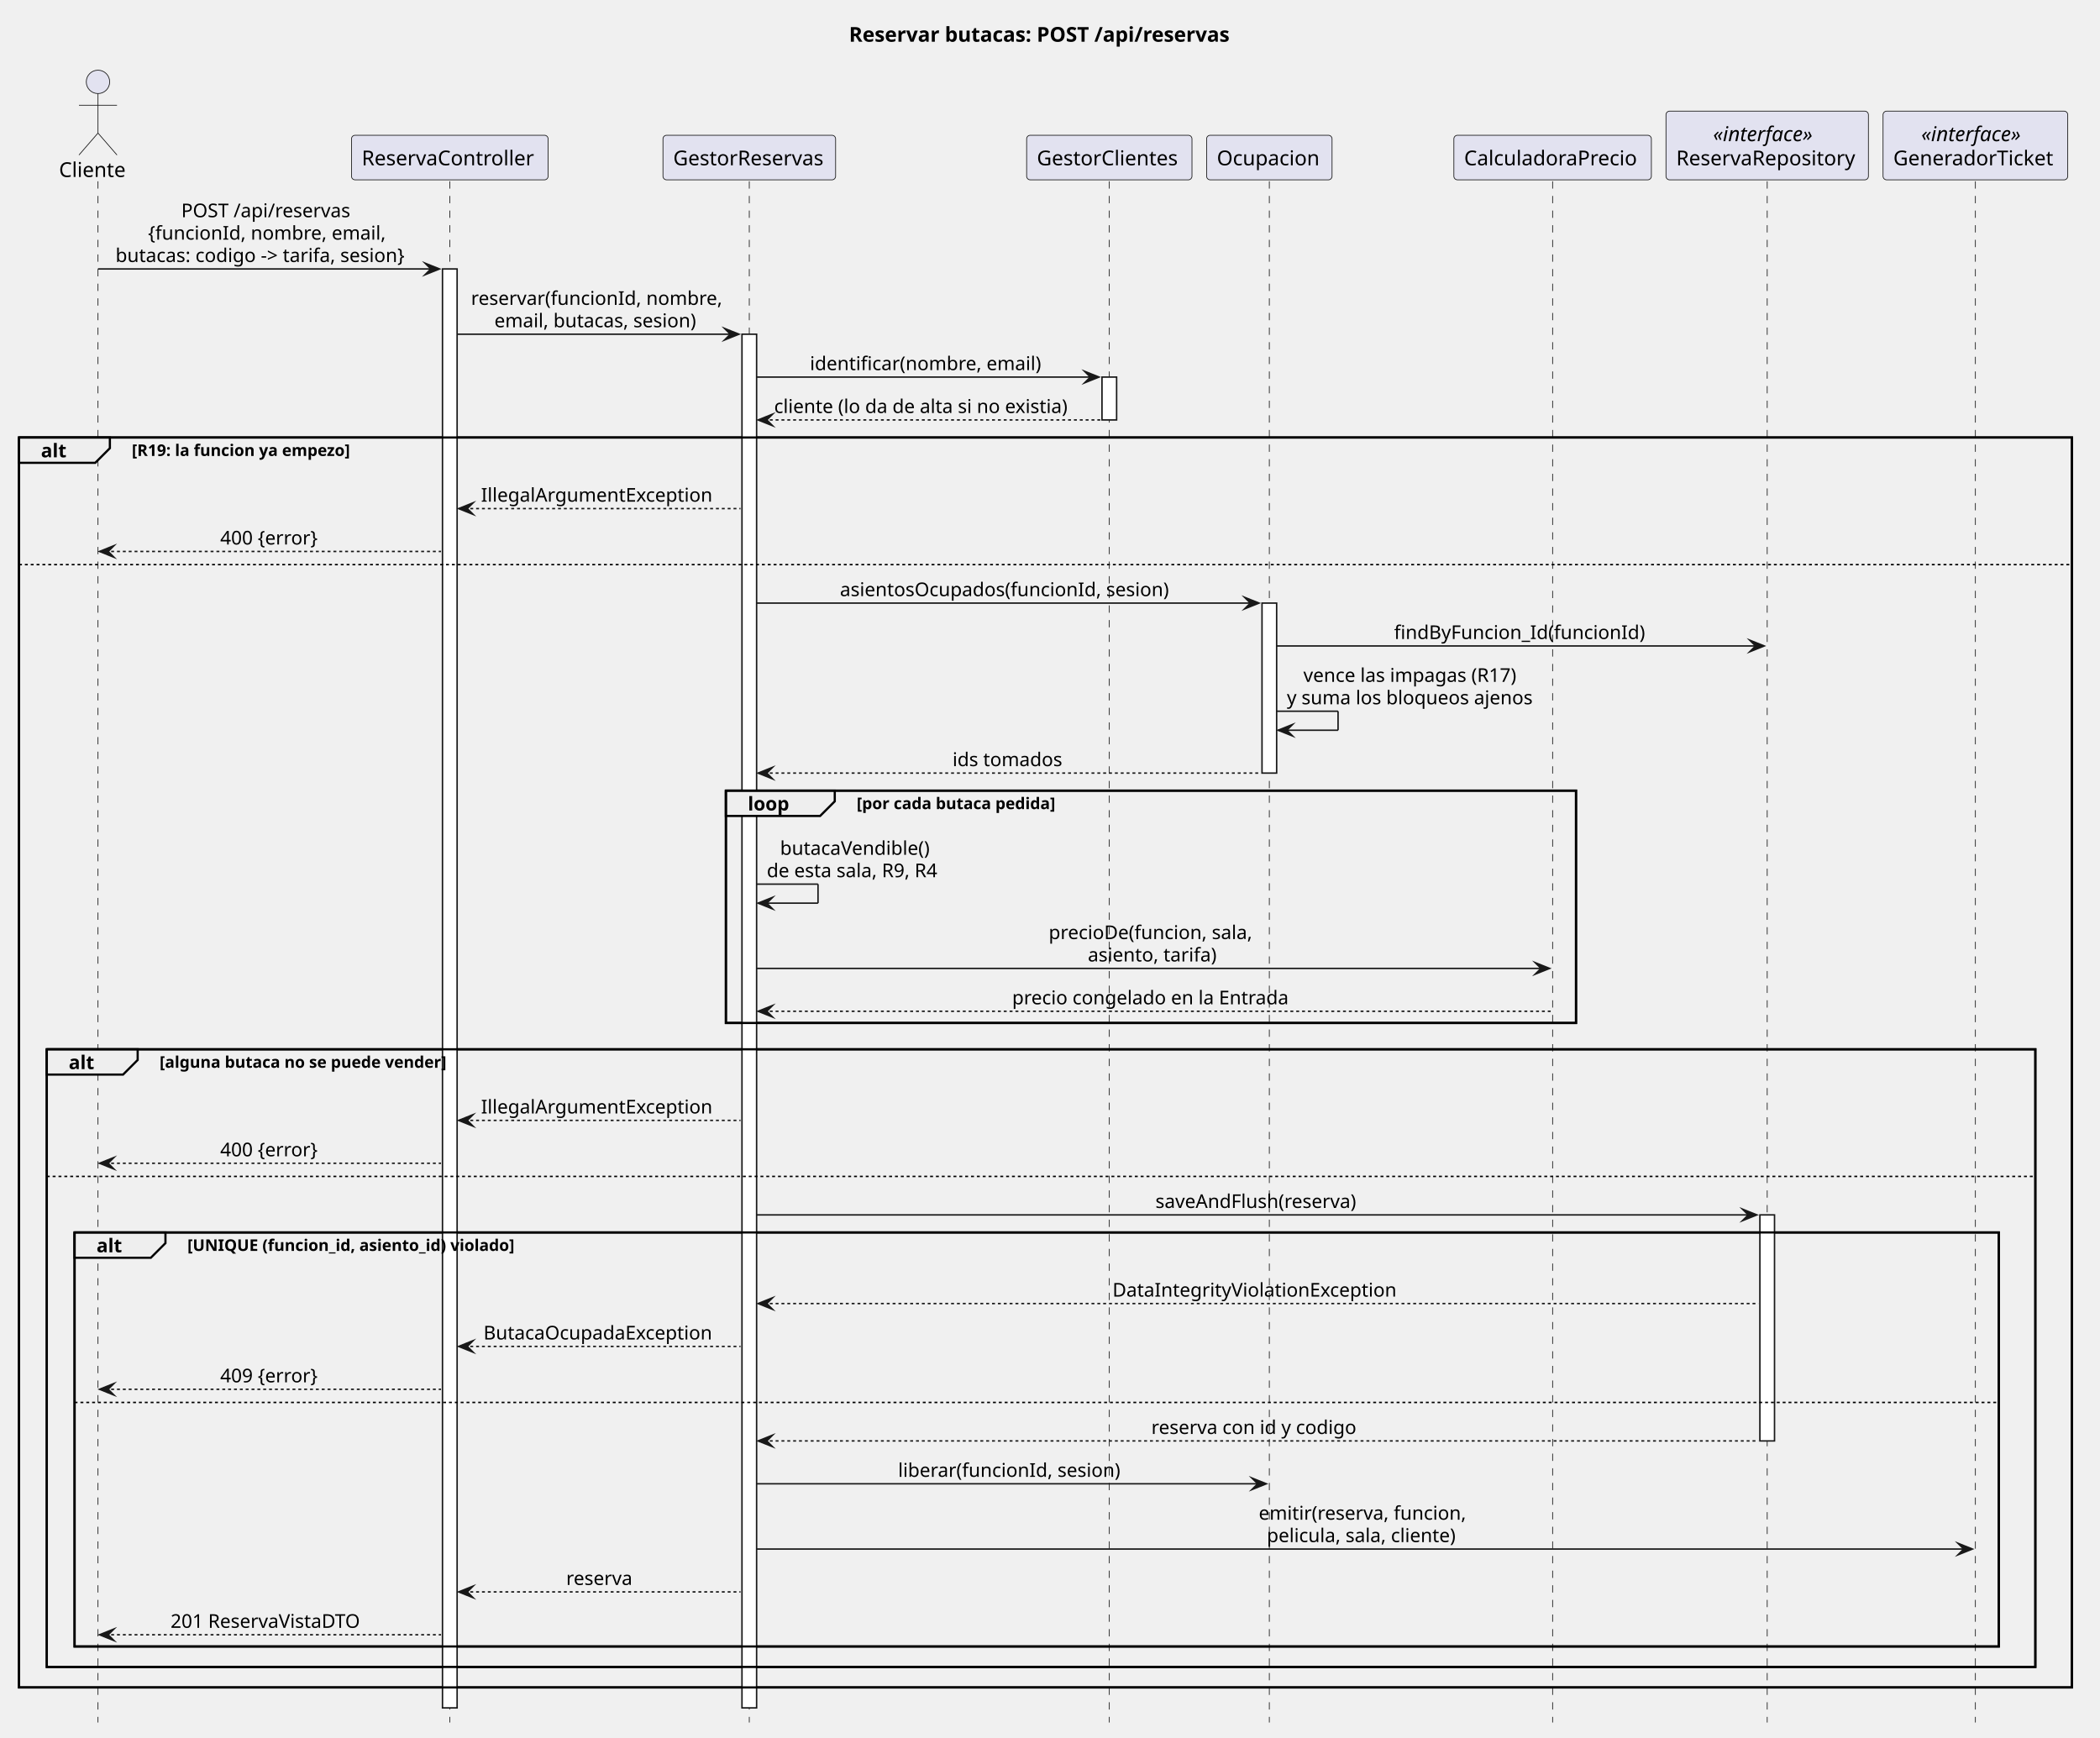
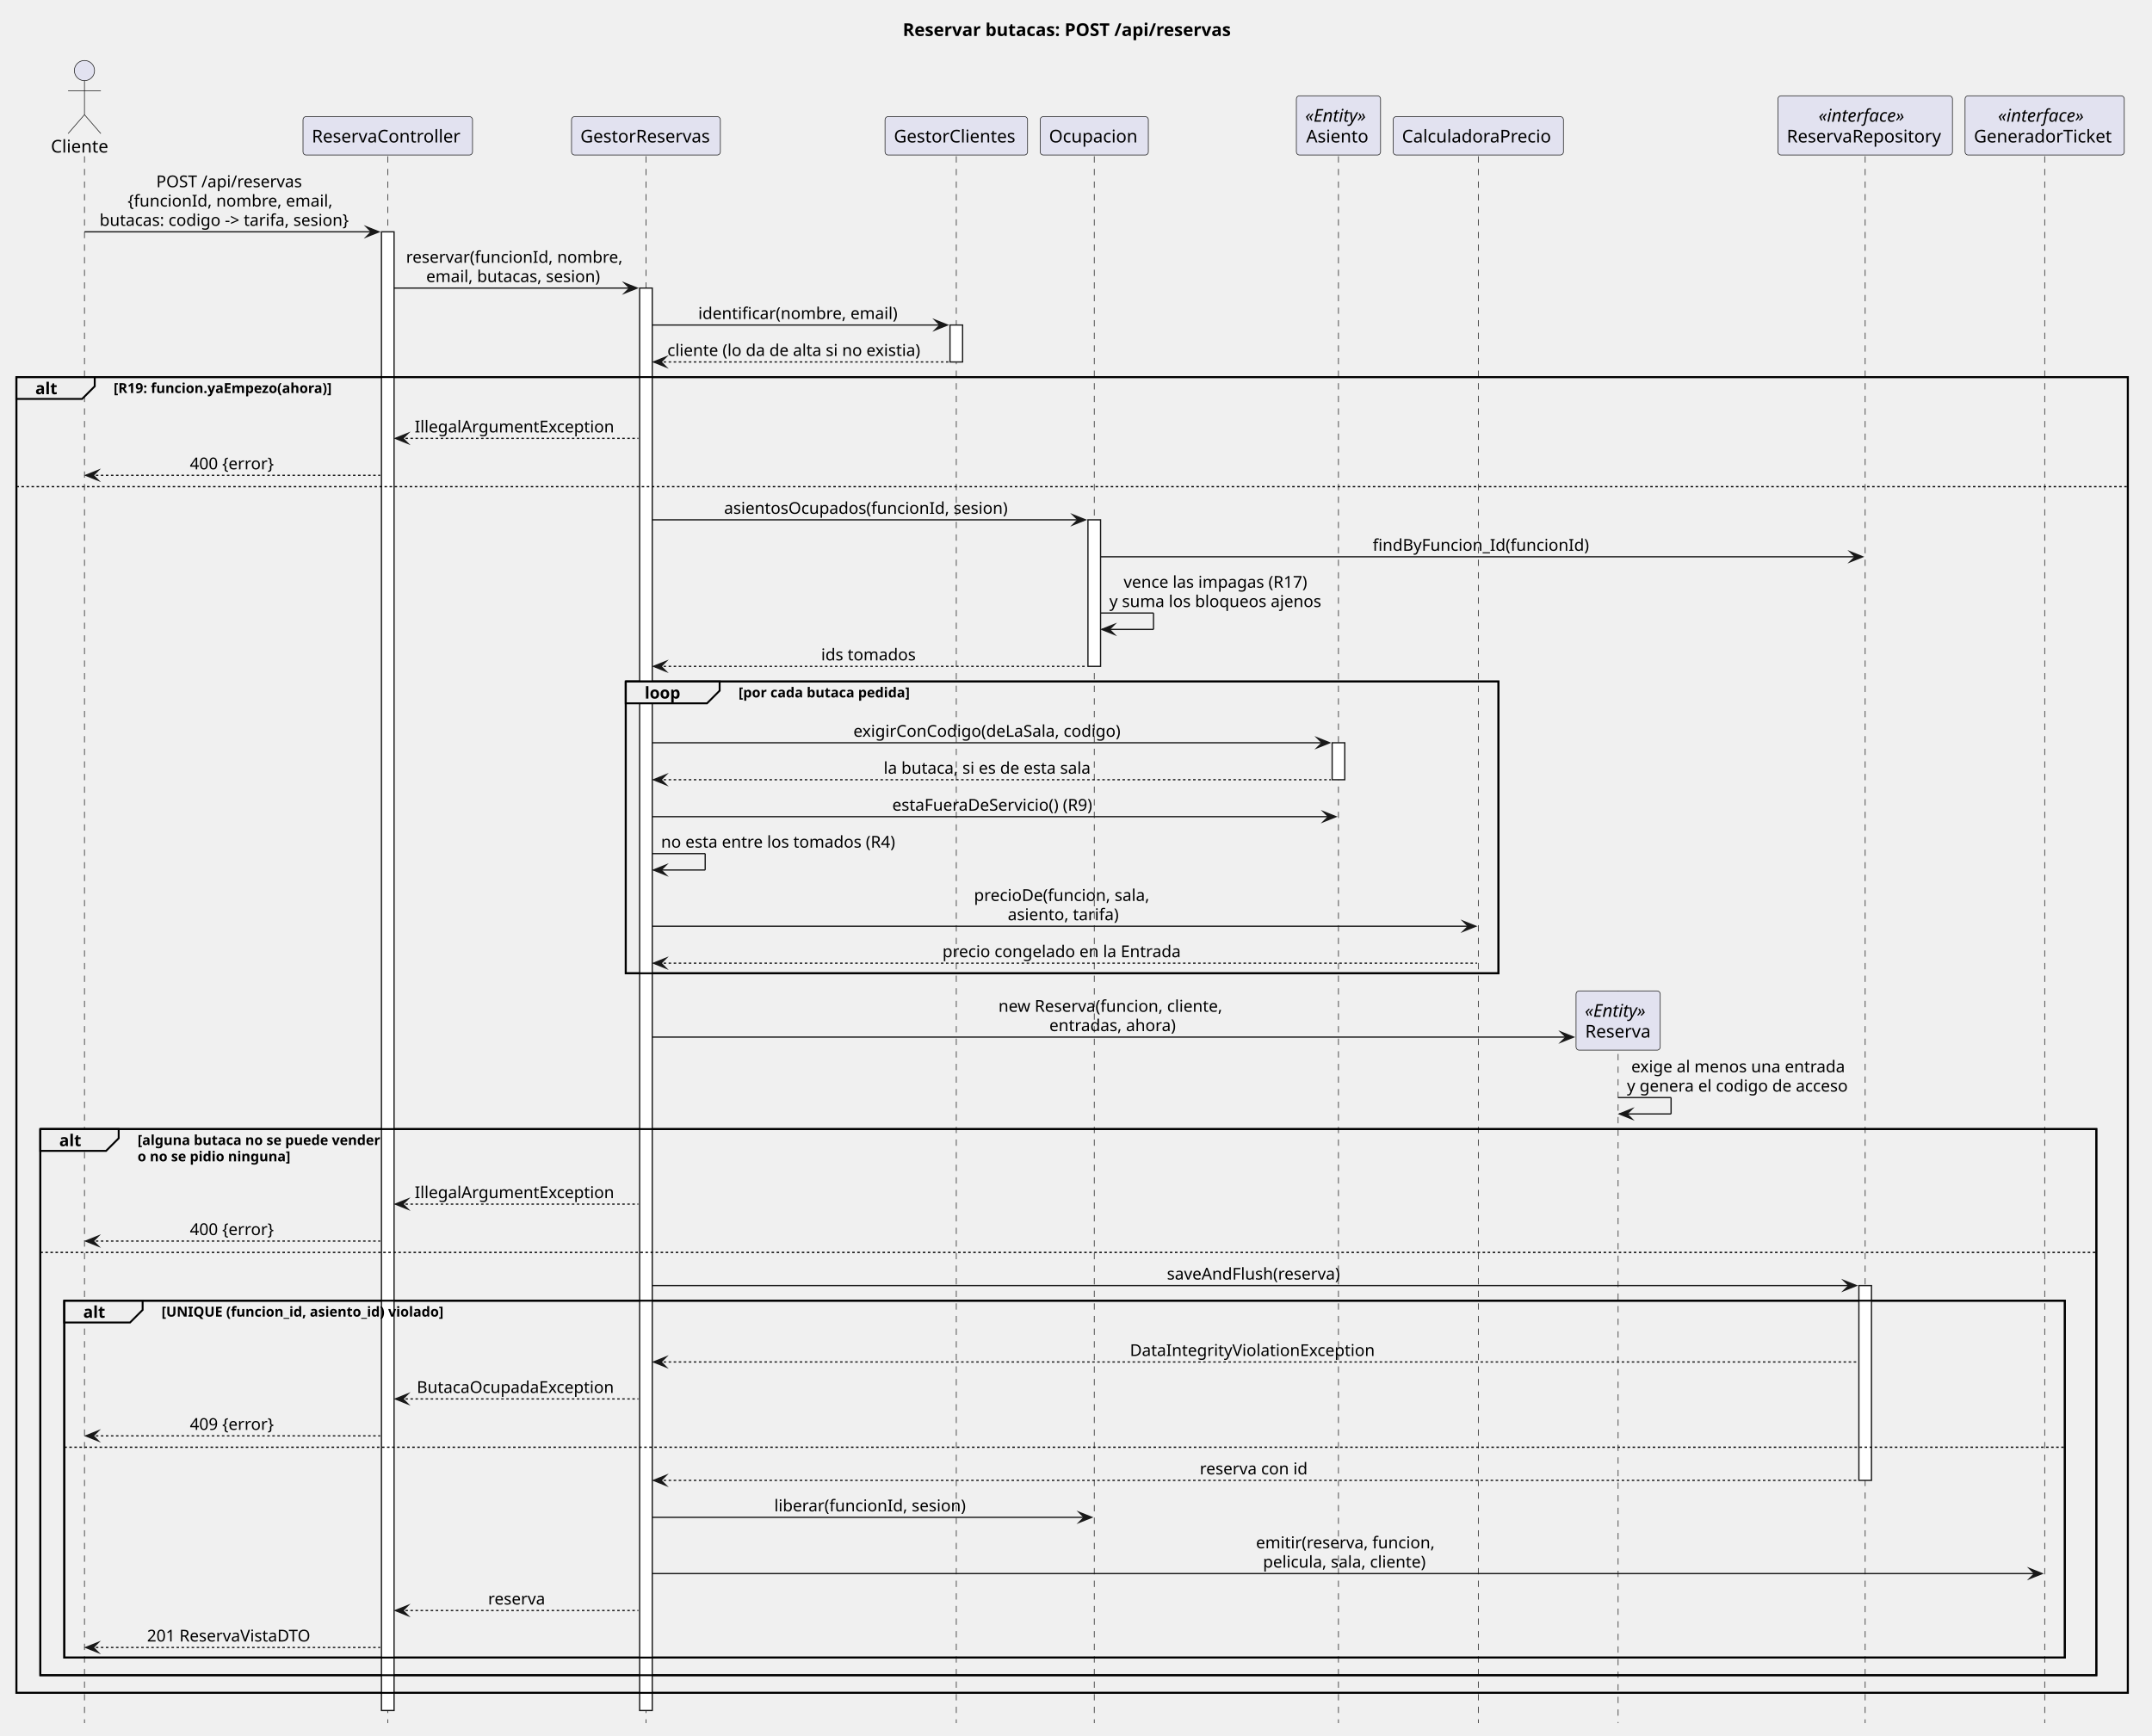
- <svg xmlns="http://www.w3.org/2000/svg" version="1.1" data-diagram-type="SEQUENCE" style="width:1436px;height:1188px;background:#FFFFFF;" width="1436px" height="1188px" viewBox="0 0 1436 1188" zoomAndPan="magnify" preserveAspectRatio="none" contentStyleType="text/css">
+ <svg xmlns="http://www.w3.org/2000/svg" version="1.1" data-diagram-type="SEQUENCE" style="width:1707px;height:1377px;background:#FFFFFF;" width="1707px" height="1377px" viewBox="0 0 1707 1377" zoomAndPan="magnify" preserveAspectRatio="none" contentStyleType="text/css">
  <defs />
  <g font-family="sans-serif" lengthAdjust="spacing">
    <g class="title" data-source-line="1">
-       <text x="580.552" y="28.535" fill="#000" font-size="14" textLength="273.684" font-weight="700">Reservar butacas: POST /api/reservas</text>
-     </g>
-     <rect x="13" y="299.15" width="1403.787" height="854.695" fill="none" style="stroke:#000;stroke-width:1.5;" />
-     <rect x="496.372" y="540.635" width="581.318" height="158.863" fill="none" style="stroke:#000;stroke-width:1.5;" />
-     <rect x="32" y="717.498" width="1359.787" height="422.348" fill="none" style="stroke:#000;stroke-width:1.5;" />
-     <rect x="51" y="842.74" width="1315.787" height="283.105" fill="none" style="stroke:#000;stroke-width:1.5;" />
-     <g>
-       <rect x="63.5" y="123.977" width="8" height="1053.869" fill="#000" fill-opacity="0" />
-       <line x1="67" y1="123.977" x2="67" y2="1177.846" style="stroke:#181818;stroke-width:0.5;stroke-dasharray:5,5;" />
-     </g>
-     <g>
-       <rect x="304.08" y="123.977" width="8" height="1053.869" fill="#000" fill-opacity="0" />
-       <line x1="307.58" y1="123.977" x2="307.58" y2="1177.846" style="stroke:#181818;stroke-width:0.5;stroke-dasharray:5,5;" />
-     </g>
-     <g>
-       <rect x="302.58" y="183.908" width="10" height="983.938" fill="#FFF" style="stroke:#181818;stroke-width:1;" />
-     </g>
-     <g>
-       <rect x="508.872" y="123.977" width="8" height="1053.869" fill="#000" fill-opacity="0" />
-       <line x1="512.372" y1="123.977" x2="512.372" y2="1177.846" style="stroke:#181818;stroke-width:0.5;stroke-dasharray:5,5;" />
-     </g>
-     <g>
-       <rect x="507.372" y="228.529" width="10" height="939.316" fill="#FFF" style="stroke:#181818;stroke-width:1;" />
-     </g>
-     <g>
-       <rect x="755.055" y="123.977" width="8" height="1053.869" fill="#000" fill-opacity="0" />
-       <line x1="758.555" y1="123.977" x2="758.555" y2="1177.846" style="stroke:#181818;stroke-width:0.5;stroke-dasharray:5,5;" />
+       <text x="716.085" y="28.535" fill="#000" font-size="14" textLength="273.684" font-weight="700">Reservar butacas: POST /api/reservas</text>
+     </g>
+     <rect x="13" y="299.15" width="1674.854" height="1043.824" fill="none" style="stroke:#000;stroke-width:1.5;" />
+     <rect x="496.372" y="540.635" width="692.237" height="231.484" fill="none" style="stroke:#000;stroke-width:1.5;" />
+     <rect x="32" y="895.717" width="1630.854" height="433.258" fill="none" style="stroke:#000;stroke-width:1.5;" />
+     <rect x="51" y="1031.869" width="1586.854" height="283.105" fill="none" style="stroke:#000;stroke-width:1.5;" />
+     <g>
+       <rect x="63.5" y="123.977" width="8" height="1242.998" fill="#000" fill-opacity="0" />
+       <line x1="67" y1="123.977" x2="67" y2="1366.975" style="stroke:#181818;stroke-width:0.5;stroke-dasharray:5,5;" />
+     </g>
+     <g>
+       <rect x="304.08" y="123.977" width="8" height="1242.998" fill="#000" fill-opacity="0" />
+       <line x1="307.58" y1="123.977" x2="307.58" y2="1366.975" style="stroke:#181818;stroke-width:0.5;stroke-dasharray:5,5;" />
+     </g>
+     <g>
+       <rect x="302.58" y="183.908" width="10" height="1173.066" fill="#FFF" style="stroke:#181818;stroke-width:1;" />
+     </g>
+     <g>
+       <rect x="508.872" y="123.977" width="8" height="1242.998" fill="#000" fill-opacity="0" />
+       <line x1="512.372" y1="123.977" x2="512.372" y2="1366.975" style="stroke:#181818;stroke-width:0.5;stroke-dasharray:5,5;" />
+     </g>
+     <g>
+       <rect x="507.372" y="228.529" width="10" height="1128.445" fill="#FFF" style="stroke:#181818;stroke-width:1;" />
+     </g>
+     <g>
+       <rect x="755.055" y="123.977" width="8" height="1242.998" fill="#000" fill-opacity="0" />
+       <line x1="758.555" y1="123.977" x2="758.555" y2="1366.975" style="stroke:#181818;stroke-width:0.5;stroke-dasharray:5,5;" />
    </g>
    <g>
      <rect x="753.555" y="257.84" width="10" height="29.311" fill="#FFF" style="stroke:#181818;stroke-width:1;" />
    </g>
    <g>
-       <rect x="864.477" y="123.977" width="8" height="1053.869" fill="#000" fill-opacity="0" />
-       <line x1="867.977" y1="123.977" x2="867.977" y2="1177.846" style="stroke:#181818;stroke-width:0.5;stroke-dasharray:5,5;" />
+       <rect x="864.477" y="123.977" width="8" height="1242.998" fill="#000" fill-opacity="0" />
+       <line x1="867.977" y1="123.977" x2="867.977" y2="1366.975" style="stroke:#181818;stroke-width:0.5;stroke-dasharray:5,5;" />
    </g>
    <g>
      <rect x="862.977" y="412.393" width="10" height="116.242" fill="#FFF" style="stroke:#181818;stroke-width:1;" />
    </g>
    <g>
-       <rect x="1058.19" y="123.977" width="8" height="1053.869" fill="#000" fill-opacity="0" />
-       <line x1="1061.69" y1="123.977" x2="1061.69" y2="1177.846" style="stroke:#181818;stroke-width:0.5;stroke-dasharray:5,5;" />
-     </g>
-     <g>
-       <rect x="1204.929" y="123.977" width="8" height="1053.869" fill="#000" fill-opacity="0" />
-       <line x1="1208.429" y1="123.977" x2="1208.429" y2="1177.846" style="stroke:#181818;stroke-width:0.5;stroke-dasharray:5,5;" />
-     </g>
-     <g>
-       <rect x="1203.429" y="830.74" width="10" height="154.553" fill="#FFF" style="stroke:#181818;stroke-width:1;" />
-     </g>
-     <g>
-       <rect x="1347.287" y="123.977" width="8" height="1053.869" fill="#000" fill-opacity="0" />
-       <line x1="1350.787" y1="123.977" x2="1350.787" y2="1177.846" style="stroke:#181818;stroke-width:0.5;stroke-dasharray:5,5;" />
+       <rect x="1058.19" y="123.977" width="8" height="1242.998" fill="#000" fill-opacity="0" />
+       <line x1="1061.69" y1="123.977" x2="1061.69" y2="1366.975" style="stroke:#181818;stroke-width:0.5;stroke-dasharray:5,5;" />
+     </g>
+     <g>
+       <rect x="1056.69" y="589.256" width="10" height="29.311" fill="#FFF" style="stroke:#181818;stroke-width:1;" />
+     </g>
+     <g>
+       <rect x="1169.109" y="123.977" width="8" height="1242.998" fill="#000" fill-opacity="0" />
+       <line x1="1172.609" y1="123.977" x2="1172.609" y2="1366.975" style="stroke:#181818;stroke-width:0.5;stroke-dasharray:5,5;" />
+     </g>
+     <g>
+       <rect x="1280.028" y="786.119" width="8" height="580.855" fill="#000" fill-opacity="0" />
+       <line x1="1283.528" y1="786.119" x2="1283.528" y2="1366.975" style="stroke:#181818;stroke-width:0.5;stroke-dasharray:5,5;" />
+     </g>
+     <g>
+       <rect x="1475.996" y="123.977" width="8" height="1242.998" fill="#000" fill-opacity="0" />
+       <line x1="1479.496" y1="123.977" x2="1479.496" y2="1366.975" style="stroke:#181818;stroke-width:0.5;stroke-dasharray:5,5;" />
+     </g>
+     <g>
+       <rect x="1474.496" y="1019.869" width="10" height="154.553" fill="#FFF" style="stroke:#181818;stroke-width:1;" />
+     </g>
+     <g>
+       <rect x="1618.354" y="123.977" width="8" height="1242.998" fill="#000" fill-opacity="0" />
+       <line x1="1621.854" y1="123.977" x2="1621.854" y2="1366.975" style="stroke:#181818;stroke-width:0.5;stroke-dasharray:5,5;" />
    </g>
    <text x="40.348" y="121.023" fill="#000" font-size="14" textLength="47.305">Cliente</text>
    <ellipse cx="67" cy="55.988" rx="8" ry="8" fill="#E2E2F0" style="stroke:#181818;stroke-width:0.5;" />
    <path d="M67,63.988 L67,90.988 M54,71.988 L80,71.988 M67,90.988 L54,105.988 M67,90.988 L80,105.988" style="stroke:#181818;stroke-width:0.5;" fill="none" />
    <rect x="240.352" y="92.488" width="134.456" height="30.488" fill="#E2E2F0" style="stroke:#181818;stroke-width:0.5;" rx="2.5" ry="2.5" />
    <text x="247.352" y="113.023" fill="#000" font-size="14" textLength="120.456">ReservaController</text>
    <rect x="453.347" y="92.488" width="118.05" height="30.488" fill="#E2E2F0" style="stroke:#181818;stroke-width:0.5;" rx="2.5" ry="2.5" />
    <text x="460.347" y="113.023" fill="#000" font-size="14" textLength="104.05">GestorReservas</text>
    <rect x="702.025" y="92.488" width="113.06" height="30.488" fill="#E2E2F0" style="stroke:#181818;stroke-width:0.5;" rx="2.5" ry="2.5" />
    <text x="709.025" y="113.023" fill="#000" font-size="14" textLength="99.06">GestorClientes</text>
    <rect x="825.085" y="92.488" width="85.784" height="30.488" fill="#E2E2F0" style="stroke:#181818;stroke-width:0.5;" rx="2.5" ry="2.5" />
    <text x="832.085" y="113.023" fill="#000" font-size="14" textLength="71.784">Ocupacion</text>
-     <rect x="994.161" y="92.488" width="135.058" height="30.488" fill="#E2E2F0" style="stroke:#181818;stroke-width:0.5;" rx="2.5" ry="2.5" />
-     <text x="1001.161" y="113.023" fill="#000" font-size="14" textLength="121.058">CalculadoraPrecio</text>
-     <rect x="1139.219" y="76" width="138.421" height="46.977" fill="#E2E2F0" style="stroke:#181818;stroke-width:0.5;" rx="2.5" ry="2.5" />
-     <text x="1171.419" y="96.535" fill="#000" font-size="14" textLength="74.02" font-style="italic">«interface»</text>
-     <text x="1146.219" y="113.023" fill="#000" font-size="14" textLength="124.421">ReservaRepository</text>
-     <rect x="1287.64" y="76" width="126.294" height="46.977" fill="#E2E2F0" style="stroke:#181818;stroke-width:0.5;" rx="2.5" ry="2.5" />
-     <text x="1313.777" y="96.535" fill="#000" font-size="14" textLength="74.02" font-style="italic">«interface»</text>
-     <text x="1294.64" y="113.023" fill="#000" font-size="14" textLength="112.294">GeneradorTicket</text>
+     <rect x="1028.3" y="76" width="66.78" height="46.977" fill="#E2E2F0" style="stroke:#181818;stroke-width:0.5;" rx="2.5" ry="2.5" />
+     <text x="1035.3" y="96.535" fill="#000" font-size="14" textLength="52.78" font-style="italic">«Entity»</text>
+     <text x="1036.106" y="113.023" fill="#000" font-size="14" textLength="51.167">Asiento</text>
+     <rect x="1105.08" y="92.488" width="135.058" height="30.488" fill="#E2E2F0" style="stroke:#181818;stroke-width:0.5;" rx="2.5" ry="2.5" />
+     <text x="1112.08" y="113.023" fill="#000" font-size="14" textLength="121.058">CalculadoraPrecio</text>
+     <rect x="1410.286" y="76" width="138.421" height="46.977" fill="#E2E2F0" style="stroke:#181818;stroke-width:0.5;" rx="2.5" ry="2.5" />
+     <text x="1442.486" y="96.535" fill="#000" font-size="14" textLength="74.02" font-style="italic">«interface»</text>
+     <text x="1417.286" y="113.023" fill="#000" font-size="14" textLength="124.421">ReservaRepository</text>
+     <rect x="1558.707" y="76" width="126.294" height="46.977" fill="#E2E2F0" style="stroke:#181818;stroke-width:0.5;" rx="2.5" ry="2.5" />
+     <text x="1584.844" y="96.535" fill="#000" font-size="14" textLength="74.02" font-style="italic">«interface»</text>
+     <text x="1565.707" y="113.023" fill="#000" font-size="14" textLength="112.294">GeneradorTicket</text>
    <polygon points="290.58,179.908,300.58,183.908,290.58,187.908,294.58,183.908" fill="#181818" style="stroke:#181818;stroke-width:1;stroke-linejoin:miter;stroke-miterlimit:10;" />
    <line x1="67" y1="183.908" x2="296.58" y2="183.908" style="stroke:#181818;stroke-width:1;" />
    <text x="123.96" y="148.545" fill="#000" font-size="13" textLength="121.659">POST /api/reservas</text>
    <text x="101.233" y="163.855" fill="#000" font-size="13" textLength="167.115">{funcionId, nombre, email,</text>
    <text x="79" y="179.166" fill="#000" font-size="13" textLength="211.58">butacas: codigo -&gt; tarifa, sesion}</text>
    <polygon points="495.372,224.529,505.372,228.529,495.372,232.529,499.372,228.529" fill="#181818" style="stroke:#181818;stroke-width:1;stroke-linejoin:miter;stroke-miterlimit:10;" />
    <line x1="312.58" y1="228.529" x2="501.372" y2="228.529" style="stroke:#181818;stroke-width:1;" />
    <text x="322.08" y="208.477" fill="#000" font-size="13" textLength="175.792">reservar(funcionId, nombre,</text>
    <text x="338.067" y="223.787" fill="#000" font-size="13" textLength="143.819">email, butacas, sesion)</text>
    <polygon points="741.555,253.84,751.555,257.84,741.555,261.84,745.555,257.84" fill="#181818" style="stroke:#181818;stroke-width:1;stroke-linejoin:miter;stroke-miterlimit:10;" />
    <line x1="517.372" y1="257.84" x2="747.555" y2="257.84" style="stroke:#181818;stroke-width:1;" />
    <text x="553.836" y="253.098" fill="#000" font-size="13" textLength="163.255">identificar(nombre, email)</text>
    <polygon points="528.372,283.15,518.372,287.15,528.372,291.15,524.372,287.15" fill="#181818" style="stroke:#181818;stroke-width:1;stroke-linejoin:miter;stroke-miterlimit:10;" />
    <line x1="522.372" y1="287.15" x2="752.555" y2="287.15" style="stroke:#181818;stroke-width:1;stroke-dasharray:2,2;" />
    <text x="529.372" y="282.408" fill="#000" font-size="13" textLength="212.183">cliente (lo da de alta si no existia)</text>
    <path d="M13,299.15 L75.139,299.15 L75.139,306.461 L65.139,316.461 L13,316.461 L13,299.15" style="stroke:#000;stroke-width:1.5;" fill="#EEE" />
-     <rect x="13" y="299.15" width="1403.787" height="854.695" fill="none" style="stroke:#000;stroke-width:1.5;" />
+     <rect x="13" y="299.15" width="1674.854" height="1043.824" fill="none" style="stroke:#000;stroke-width:1.5;" />
    <text x="28" y="312.719" fill="#000" font-size="13" textLength="17.139" font-weight="700">alt</text>
-     <text x="90.139" y="311.785" fill="#000" font-size="11" textLength="157.459" font-weight="700">[R19: la funcion ya empezo]</text>
+     <text x="90.139" y="311.785" fill="#000" font-size="11" textLength="179.754" font-weight="700">[R19: funcion.yaEmpezo(ahora)]</text>
    <polygon points="323.58,343.771,313.58,347.771,323.58,351.771,319.58,347.771" fill="#181818" style="stroke:#181818;stroke-width:1;stroke-linejoin:miter;stroke-miterlimit:10;" />
    <line x1="317.58" y1="347.771" x2="506.372" y2="347.771" style="stroke:#181818;stroke-width:1;stroke-dasharray:2,2;" />
    <text x="328.929" y="343.029" fill="#000" font-size="13" textLength="162.094">IllegalArgumentException</text>
    <polygon points="78,373.082,68,377.082,78,381.082,74,377.082" fill="#181818" style="stroke:#181818;stroke-width:1;stroke-linejoin:miter;stroke-miterlimit:10;" />
    <line x1="72" y1="377.082" x2="301.58" y2="377.082" style="stroke:#181818;stroke-width:1;stroke-dasharray:2,2;" />
    <text x="150.583" y="372.34" fill="#000" font-size="13" textLength="68.415">400 {error}</text>
-     <line x1="13" y1="386.082" x2="1416.787" y2="386.082" style="stroke:#000;stroke-width:1;stroke-dasharray:2,2;" />
+     <line x1="13" y1="386.082" x2="1687.854" y2="386.082" style="stroke:#000;stroke-width:1;stroke-dasharray:2,2;" />
    <polygon points="850.977,408.393,860.977,412.393,850.977,416.393,854.977,412.393" fill="#181818" style="stroke:#181818;stroke-width:1;stroke-linejoin:miter;stroke-miterlimit:10;" />
    <line x1="517.372" y1="412.393" x2="856.977" y2="412.393" style="stroke:#181818;stroke-width:1;" />
    <text x="574.358" y="407.65" fill="#000" font-size="13" textLength="231.632">asientosOcupados(funcionId, sesion)</text>
-     <polygon points="1196.429,437.703,1206.429,441.703,1196.429,445.703,1200.429,441.703" fill="#181818" style="stroke:#181818;stroke-width:1;stroke-linejoin:miter;stroke-miterlimit:10;" />
-     <line x1="872.977" y1="441.703" x2="1202.429" y2="441.703" style="stroke:#181818;stroke-width:1;" />
-     <text x="953.29" y="436.961" fill="#000" font-size="13" textLength="174.827">findByFuncion_Id(funcionId)</text>
+     <polygon points="1467.496,437.703,1477.496,441.703,1467.496,445.703,1471.496,441.703" fill="#181818" style="stroke:#181818;stroke-width:1;stroke-linejoin:miter;stroke-miterlimit:10;" />
+     <line x1="872.977" y1="441.703" x2="1473.496" y2="441.703" style="stroke:#181818;stroke-width:1;" />
+     <text x="1088.823" y="436.961" fill="#000" font-size="13" textLength="174.827">findByFuncion_Id(funcionId)</text>
    <line x1="872.977" y1="486.324" x2="914.977" y2="486.324" style="stroke:#181818;stroke-width:1;" />
    <line x1="914.977" y1="486.324" x2="914.977" y2="499.324" style="stroke:#181818;stroke-width:1;" />
    <line x1="873.977" y1="499.324" x2="914.977" y2="499.324" style="stroke:#181818;stroke-width:1;" />
    <polygon points="883.977,495.324,873.977,499.324,883.977,503.324,879.977,499.324" fill="#181818" style="stroke:#181818;stroke-width:1;stroke-linejoin:miter;stroke-miterlimit:10;" />
    <text x="891.27" y="466.271" fill="#000" font-size="13" textLength="152.128">vence las impagas (R17)</text>
    <text x="879.977" y="481.582" fill="#000" font-size="13" textLength="174.713">y suma los bloqueos ajenos</text>
    <polygon points="528.372,524.635,518.372,528.635,528.372,532.635,524.372,528.635" fill="#181818" style="stroke:#181818;stroke-width:1;stroke-linejoin:miter;stroke-miterlimit:10;" />
    <line x1="522.372" y1="528.635" x2="861.977" y2="528.635" style="stroke:#181818;stroke-width:1;stroke-dasharray:2,2;" />
    <text x="651.355" y="523.893" fill="#000" font-size="13" textLength="77.638">ids tomados</text>
    <path d="M496.372,540.635 L570.819,540.635 L570.819,547.945 L560.819,557.945 L496.372,557.945 L496.372,540.635" style="stroke:#000;stroke-width:1.5;" fill="#EEE" />
-     <rect x="496.372" y="540.635" width="581.318" height="158.863" fill="none" style="stroke:#000;stroke-width:1.5;" />
+     <rect x="496.372" y="540.635" width="692.237" height="231.484" fill="none" style="stroke:#000;stroke-width:1.5;" />
    <text x="511.372" y="554.203" fill="#000" font-size="13" textLength="29.447" font-weight="700">loop</text>
    <text x="585.819" y="553.27" fill="#000" font-size="11" textLength="140.535" font-weight="700">[por cada butaca pedida]</text>
-     <line x1="517.372" y1="604.566" x2="559.372" y2="604.566" style="stroke:#181818;stroke-width:1;" />
-     <line x1="559.372" y1="604.566" x2="559.372" y2="617.566" style="stroke:#181818;stroke-width:1;" />
-     <line x1="518.372" y1="617.566" x2="559.372" y2="617.566" style="stroke:#181818;stroke-width:1;" />
-     <polygon points="528.372,613.566,518.372,617.566,528.372,621.566,524.372,617.566" fill="#181818" style="stroke:#181818;stroke-width:1;stroke-linejoin:miter;stroke-miterlimit:10;" />
-     <text x="533.433" y="584.514" fill="#000" font-size="13" textLength="105.517">butacaVendible()</text>
-     <text x="524.372" y="599.824" fill="#000" font-size="13" textLength="123.64">de esta sala, R9, R4</text>
-     <polygon points="1049.69,658.188,1059.69,662.188,1049.69,666.188,1053.69,662.188" fill="#181818" style="stroke:#181818;stroke-width:1;stroke-linejoin:miter;stroke-miterlimit:10;" />
-     <line x1="517.372" y1="662.188" x2="1055.69" y2="662.188" style="stroke:#181818;stroke-width:1;" />
-     <text x="717.12" y="642.135" fill="#000" font-size="13" textLength="144.822">precioDe(funcion, sala,</text>
-     <text x="743.904" y="657.445" fill="#000" font-size="13" textLength="91.254">asiento, tarifa)</text>
-     <polygon points="528.372,687.498,518.372,691.498,528.372,695.498,524.372,691.498" fill="#181818" style="stroke:#181818;stroke-width:1;stroke-linejoin:miter;stroke-miterlimit:10;" />
-     <line x1="522.372" y1="691.498" x2="1060.69" y2="691.498" style="stroke:#181818;stroke-width:1;stroke-dasharray:2,2;" />
-     <text x="692.107" y="686.756" fill="#000" font-size="13" textLength="194.848">precio congelado en la Entrada</text>
-     <path d="M32,717.498 L94.139,717.498 L94.139,724.809 L84.139,734.809 L32,734.809 L32,717.498" style="stroke:#000;stroke-width:1.5;" fill="#EEE" />
-     <rect x="32" y="717.498" width="1359.787" height="422.348" fill="none" style="stroke:#000;stroke-width:1.5;" />
-     <text x="47" y="731.066" fill="#000" font-size="13" textLength="17.139" font-weight="700">alt</text>
-     <text x="109.139" y="730.133" fill="#000" font-size="11" textLength="202.791" font-weight="700">[alguna butaca no se puede vender]</text>
-     <polygon points="323.58,762.119,313.58,766.119,323.58,770.119,319.58,766.119" fill="#181818" style="stroke:#181818;stroke-width:1;stroke-linejoin:miter;stroke-miterlimit:10;" />
-     <line x1="317.58" y1="766.119" x2="506.372" y2="766.119" style="stroke:#181818;stroke-width:1;stroke-dasharray:2,2;" />
-     <text x="328.929" y="761.377" fill="#000" font-size="13" textLength="162.094">IllegalArgumentException</text>
-     <polygon points="78,791.43,68,795.43,78,799.43,74,795.43" fill="#181818" style="stroke:#181818;stroke-width:1;stroke-linejoin:miter;stroke-miterlimit:10;" />
-     <line x1="72" y1="795.43" x2="301.58" y2="795.43" style="stroke:#181818;stroke-width:1;stroke-dasharray:2,2;" />
-     <text x="150.583" y="790.688" fill="#000" font-size="13" textLength="68.415">400 {error}</text>
-     <line x1="32" y1="804.43" x2="1391.787" y2="804.43" style="stroke:#000;stroke-width:1;stroke-dasharray:2,2;" />
-     <polygon points="1191.429,826.74,1201.429,830.74,1191.429,834.74,1195.429,830.74" fill="#181818" style="stroke:#181818;stroke-width:1;stroke-linejoin:miter;stroke-miterlimit:10;" />
-     <line x1="517.372" y1="830.74" x2="1197.429" y2="830.74" style="stroke:#181818;stroke-width:1;" />
-     <text x="790.1" y="825.998" fill="#000" font-size="13" textLength="140.601">saveAndFlush(reserva)</text>
-     <path d="M51,842.74 L113.139,842.74 L113.139,850.051 L103.139,860.051 L51,860.051 L51,842.74" style="stroke:#000;stroke-width:1.5;" fill="#EEE" />
-     <rect x="51" y="842.74" width="1315.787" height="283.105" fill="none" style="stroke:#000;stroke-width:1.5;" />
-     <text x="66" y="856.309" fill="#000" font-size="13" textLength="17.139" font-weight="700">alt</text>
-     <text x="128.139" y="855.375" fill="#000" font-size="11" textLength="232.192" font-weight="700">[UNIQUE (funcion_id, asiento_id) violado]</text>
-     <polygon points="528.372,887.361,518.372,891.361,528.372,895.361,524.372,891.361" fill="#181818" style="stroke:#181818;stroke-width:1;stroke-linejoin:miter;stroke-miterlimit:10;" />
-     <line x1="522.372" y1="891.361" x2="1202.429" y2="891.361" style="stroke:#181818;stroke-width:1;stroke-dasharray:2,2;" />
-     <text x="760.73" y="886.619" fill="#000" font-size="13" textLength="199.342">DataIntegrityViolationException</text>
-     <polygon points="323.58,916.672,313.58,920.672,323.58,924.672,319.58,920.672" fill="#181818" style="stroke:#181818;stroke-width:1;stroke-linejoin:miter;stroke-miterlimit:10;" />
-     <line x1="317.58" y1="920.672" x2="506.372" y2="920.672" style="stroke:#181818;stroke-width:1;stroke-dasharray:2,2;" />
-     <text x="330.602" y="915.93" fill="#000" font-size="13" textLength="158.749">ButacaOcupadaException</text>
-     <polygon points="78,945.982,68,949.982,78,953.982,74,949.982" fill="#181818" style="stroke:#181818;stroke-width:1;stroke-linejoin:miter;stroke-miterlimit:10;" />
-     <line x1="72" y1="949.982" x2="301.58" y2="949.982" style="stroke:#181818;stroke-width:1;stroke-dasharray:2,2;" />
-     <text x="150.583" y="945.24" fill="#000" font-size="13" textLength="68.415">409 {error}</text>
-     <line x1="51" y1="958.982" x2="1366.787" y2="958.982" style="stroke:#000;stroke-width:1;stroke-dasharray:2,2;" />
-     <polygon points="528.372,981.293,518.372,985.293,528.372,989.293,524.372,985.293" fill="#181818" style="stroke:#181818;stroke-width:1;stroke-linejoin:miter;stroke-miterlimit:10;" />
-     <line x1="522.372" y1="985.293" x2="1202.429" y2="985.293" style="stroke:#181818;stroke-width:1;stroke-dasharray:2,2;" />
-     <text x="787.285" y="980.551" fill="#000" font-size="13" textLength="146.231">reserva con id y codigo</text>
-     <polygon points="855.977,1010.604,865.977,1014.604,855.977,1018.604,859.977,1014.604" fill="#181818" style="stroke:#181818;stroke-width:1;stroke-linejoin:miter;stroke-miterlimit:10;" />
-     <line x1="517.372" y1="1014.604" x2="861.977" y2="1014.604" style="stroke:#181818;stroke-width:1;" />
-     <text x="614.145" y="1009.861" fill="#000" font-size="13" textLength="157.06">liberar(funcionId, sesion)</text>
-     <polygon points="1338.787,1055.225,1348.787,1059.225,1338.787,1063.225,1342.787,1059.225" fill="#181818" style="stroke:#181818;stroke-width:1;stroke-linejoin:miter;stroke-miterlimit:10;" />
-     <line x1="517.372" y1="1059.225" x2="1344.787" y2="1059.225" style="stroke:#181818;stroke-width:1;" />
-     <text x="860.735" y="1039.172" fill="#000" font-size="13" textLength="146.688">emitir(reserva, funcion,</text>
-     <text x="866.271" y="1054.482" fill="#000" font-size="13" textLength="135.618">pelicula, sala, cliente)</text>
-     <polygon points="323.58,1084.535,313.58,1088.535,323.58,1092.535,319.58,1088.535" fill="#181818" style="stroke:#181818;stroke-width:1;stroke-linejoin:miter;stroke-miterlimit:10;" />
-     <line x1="317.58" y1="1088.535" x2="506.372" y2="1088.535" style="stroke:#181818;stroke-width:1;stroke-dasharray:2,2;" />
-     <text x="387.147" y="1083.793" fill="#000" font-size="13" textLength="45.659">reserva</text>
-     <polygon points="78,1113.846,68,1117.846,78,1121.846,74,1117.846" fill="#181818" style="stroke:#181818;stroke-width:1;stroke-linejoin:miter;stroke-miterlimit:10;" />
-     <line x1="72" y1="1117.846" x2="301.58" y2="1117.846" style="stroke:#181818;stroke-width:1;stroke-dasharray:2,2;" />
-     <text x="116.632" y="1113.104" fill="#000" font-size="13" textLength="136.316">201 ReservaVistaDTO</text>
+     <polygon points="1044.69,585.256,1054.69,589.256,1044.69,593.256,1048.69,589.256" fill="#181818" style="stroke:#181818;stroke-width:1;stroke-linejoin:miter;stroke-miterlimit:10;" />
+     <line x1="517.372" y1="589.256" x2="1050.69" y2="589.256" style="stroke:#181818;stroke-width:1;" />
+     <text x="676.918" y="584.514" fill="#000" font-size="13" textLength="220.226">exigirConCodigo(deLaSala, codigo)</text>
+     <polygon points="528.372,614.566,518.372,618.566,528.372,622.566,524.372,618.566" fill="#181818" style="stroke:#181818;stroke-width:1;stroke-linejoin:miter;stroke-miterlimit:10;" />
+     <line x1="522.372" y1="618.566" x2="1055.69" y2="618.566" style="stroke:#181818;stroke-width:1;stroke-dasharray:2,2;" />
+     <text x="700.935" y="613.824" fill="#000" font-size="13" textLength="172.193">la butaca, si es de esta sala</text>
+     <polygon points="1049.69,643.877,1059.69,647.877,1049.69,651.877,1053.69,647.877" fill="#181818" style="stroke:#181818;stroke-width:1;stroke-linejoin:miter;stroke-miterlimit:10;" />
+     <line x1="517.372" y1="647.877" x2="1055.69" y2="647.877" style="stroke:#181818;stroke-width:1;" />
+     <text x="707.738" y="643.135" fill="#000" font-size="13" textLength="163.585">estaFueraDeServicio() (R9)</text>
+     <line x1="517.372" y1="677.188" x2="559.372" y2="677.188" style="stroke:#181818;stroke-width:1;" />
+     <line x1="559.372" y1="677.188" x2="559.372" y2="690.188" style="stroke:#181818;stroke-width:1;" />
+     <line x1="518.372" y1="690.188" x2="559.372" y2="690.188" style="stroke:#181818;stroke-width:1;" />
+     <polygon points="528.372,686.188,518.372,690.188,528.372,694.188,524.372,690.188" fill="#181818" style="stroke:#181818;stroke-width:1;stroke-linejoin:miter;stroke-miterlimit:10;" />
+     <text x="524.372" y="672.445" fill="#000" font-size="13" textLength="193.489">no esta entre los tomados (R4)</text>
+     <polygon points="1160.609,730.809,1170.609,734.809,1160.609,738.809,1164.609,734.809" fill="#181818" style="stroke:#181818;stroke-width:1;stroke-linejoin:miter;stroke-miterlimit:10;" />
+     <line x1="517.372" y1="734.809" x2="1166.609" y2="734.809" style="stroke:#181818;stroke-width:1;" />
+     <text x="772.58" y="714.756" fill="#000" font-size="13" textLength="144.822">precioDe(funcion, sala,</text>
+     <text x="799.364" y="730.066" fill="#000" font-size="13" textLength="91.254">asiento, tarifa)</text>
+     <polygon points="528.372,760.119,518.372,764.119,528.372,768.119,524.372,764.119" fill="#181818" style="stroke:#181818;stroke-width:1;stroke-linejoin:miter;stroke-miterlimit:10;" />
+     <line x1="522.372" y1="764.119" x2="1171.609" y2="764.119" style="stroke:#181818;stroke-width:1;stroke-dasharray:2,2;" />
+     <text x="747.567" y="759.377" fill="#000" font-size="13" textLength="194.848">precio congelado en la Entrada</text>
+     <rect x="1250.138" y="786.119" width="66.78" height="46.977" fill="#E2E2F0" style="stroke:#181818;stroke-width:0.5;" rx="2.5" ry="2.5" />
+     <text x="1257.138" y="806.654" fill="#000" font-size="14" textLength="52.78" font-style="italic">«Entity»</text>
+     <text x="1257.38" y="823.143" fill="#000" font-size="14" textLength="52.295">Reserva</text>
+     <polygon points="1238.138,818.74,1248.138,822.74,1238.138,826.74,1242.138,822.74" fill="#181818" style="stroke:#181818;stroke-width:1;stroke-linejoin:miter;stroke-miterlimit:10;" />
+     <line x1="517.372" y1="822.74" x2="1244.138" y2="822.74" style="stroke:#181818;stroke-width:1;" />
+     <text x="791.984" y="802.688" fill="#000" font-size="13" textLength="183.542">new Reserva(funcion, cliente,</text>
+     <text x="832.333" y="817.998" fill="#000" font-size="13" textLength="102.845">entradas, ahora)</text>
+     <line x1="1283.528" y1="870.717" x2="1325.528" y2="870.717" style="stroke:#181818;stroke-width:1;" />
+     <line x1="1325.528" y1="870.717" x2="1325.528" y2="883.717" style="stroke:#181818;stroke-width:1;" />
+     <line x1="1284.528" y1="883.717" x2="1325.528" y2="883.717" style="stroke:#181818;stroke-width:1;" />
+     <polygon points="1294.528,879.717,1284.528,883.717,1294.528,887.717,1290.528,883.717" fill="#181818" style="stroke:#181818;stroke-width:1;stroke-linejoin:miter;stroke-miterlimit:10;" />
+     <text x="1293.952" y="850.664" fill="#000" font-size="13" textLength="175.119">exige al menos una entrada</text>
+     <text x="1290.528" y="865.975" fill="#000" font-size="13" textLength="181.968">y genera el codigo de acceso</text>
+     <path d="M32,895.717 L94.139,895.717 L94.139,903.027 L84.139,913.027 L32,913.027 L32,895.717" style="stroke:#000;stroke-width:1.5;" fill="#EEE" />
+     <rect x="32" y="895.717" width="1630.854" height="433.258" fill="none" style="stroke:#000;stroke-width:1.5;" />
+     <text x="47" y="909.285" fill="#000" font-size="13" textLength="17.139" font-weight="700">alt</text>
+     <text x="109.139" y="908.352" fill="#000" font-size="11" textLength="198.714" font-weight="700">[alguna butaca no se puede vender</text>
+     <text x="109.139" y="921.307" fill="#000" font-size="11" textLength="127.472" font-weight="700">o no se pidio ninguna]</text>
+     <polygon points="323.58,951.248,313.58,955.248,323.58,959.248,319.58,955.248" fill="#181818" style="stroke:#181818;stroke-width:1;stroke-linejoin:miter;stroke-miterlimit:10;" />
+     <line x1="317.58" y1="955.248" x2="506.372" y2="955.248" style="stroke:#181818;stroke-width:1;stroke-dasharray:2,2;" />
+     <text x="328.929" y="950.506" fill="#000" font-size="13" textLength="162.094">IllegalArgumentException</text>
+     <polygon points="78,980.559,68,984.559,78,988.559,74,984.559" fill="#181818" style="stroke:#181818;stroke-width:1;stroke-linejoin:miter;stroke-miterlimit:10;" />
+     <line x1="72" y1="984.559" x2="301.58" y2="984.559" style="stroke:#181818;stroke-width:1;stroke-dasharray:2,2;" />
+     <text x="150.583" y="979.816" fill="#000" font-size="13" textLength="68.415">400 {error}</text>
+     <line x1="32" y1="993.559" x2="1662.854" y2="993.559" style="stroke:#000;stroke-width:1;stroke-dasharray:2,2;" />
+     <polygon points="1462.496,1015.869,1472.496,1019.869,1462.496,1023.869,1466.496,1019.869" fill="#181818" style="stroke:#181818;stroke-width:1;stroke-linejoin:miter;stroke-miterlimit:10;" />
+     <line x1="517.372" y1="1019.869" x2="1468.496" y2="1019.869" style="stroke:#181818;stroke-width:1;" />
+     <text x="925.634" y="1015.127" fill="#000" font-size="13" textLength="140.601">saveAndFlush(reserva)</text>
+     <path d="M51,1031.869 L113.139,1031.869 L113.139,1039.18 L103.139,1049.18 L51,1049.18 L51,1031.869" style="stroke:#000;stroke-width:1.5;" fill="#EEE" />
+     <rect x="51" y="1031.869" width="1586.854" height="283.105" fill="none" style="stroke:#000;stroke-width:1.5;" />
+     <text x="66" y="1045.438" fill="#000" font-size="13" textLength="17.139" font-weight="700">alt</text>
+     <text x="128.139" y="1044.504" fill="#000" font-size="11" textLength="232.192" font-weight="700">[UNIQUE (funcion_id, asiento_id) violado]</text>
+     <polygon points="528.372,1076.49,518.372,1080.49,528.372,1084.49,524.372,1080.49" fill="#181818" style="stroke:#181818;stroke-width:1;stroke-linejoin:miter;stroke-miterlimit:10;" />
+     <line x1="522.372" y1="1080.49" x2="1473.496" y2="1080.49" style="stroke:#181818;stroke-width:1;stroke-dasharray:2,2;" />
+     <text x="896.263" y="1075.748" fill="#000" font-size="13" textLength="199.342">DataIntegrityViolationException</text>
+     <polygon points="323.58,1105.801,313.58,1109.801,323.58,1113.801,319.58,1109.801" fill="#181818" style="stroke:#181818;stroke-width:1;stroke-linejoin:miter;stroke-miterlimit:10;" />
+     <line x1="317.58" y1="1109.801" x2="506.372" y2="1109.801" style="stroke:#181818;stroke-width:1;stroke-dasharray:2,2;" />
+     <text x="330.602" y="1105.059" fill="#000" font-size="13" textLength="158.749">ButacaOcupadaException</text>
+     <polygon points="78,1135.111,68,1139.111,78,1143.111,74,1139.111" fill="#181818" style="stroke:#181818;stroke-width:1;stroke-linejoin:miter;stroke-miterlimit:10;" />
+     <line x1="72" y1="1139.111" x2="301.58" y2="1139.111" style="stroke:#181818;stroke-width:1;stroke-dasharray:2,2;" />
+     <text x="150.583" y="1134.369" fill="#000" font-size="13" textLength="68.415">409 {error}</text>
+     <line x1="51" y1="1148.111" x2="1637.854" y2="1148.111" style="stroke:#000;stroke-width:1;stroke-dasharray:2,2;" />
+     <polygon points="528.372,1170.422,518.372,1174.422,528.372,1178.422,524.372,1174.422" fill="#181818" style="stroke:#181818;stroke-width:1;stroke-linejoin:miter;stroke-miterlimit:10;" />
+     <line x1="522.372" y1="1174.422" x2="1473.496" y2="1174.422" style="stroke:#181818;stroke-width:1;stroke-dasharray:2,2;" />
+     <text x="951.666" y="1169.68" fill="#000" font-size="13" textLength="88.537">reserva con id</text>
+     <polygon points="855.977,1199.732,865.977,1203.732,855.977,1207.732,859.977,1203.732" fill="#181818" style="stroke:#181818;stroke-width:1;stroke-linejoin:miter;stroke-miterlimit:10;" />
+     <line x1="517.372" y1="1203.732" x2="861.977" y2="1203.732" style="stroke:#181818;stroke-width:1;" />
+     <text x="614.145" y="1198.99" fill="#000" font-size="13" textLength="157.06">liberar(funcionId, sesion)</text>
+     <polygon points="1609.854,1244.354,1619.854,1248.354,1609.854,1252.354,1613.854,1248.354" fill="#181818" style="stroke:#181818;stroke-width:1;stroke-linejoin:miter;stroke-miterlimit:10;" />
+     <line x1="517.372" y1="1248.354" x2="1615.854" y2="1248.354" style="stroke:#181818;stroke-width:1;" />
+     <text x="996.269" y="1228.301" fill="#000" font-size="13" textLength="146.688">emitir(reserva, funcion,</text>
+     <text x="1001.804" y="1243.611" fill="#000" font-size="13" textLength="135.618">pelicula, sala, cliente)</text>
+     <polygon points="323.58,1273.664,313.58,1277.664,323.58,1281.664,319.58,1277.664" fill="#181818" style="stroke:#181818;stroke-width:1;stroke-linejoin:miter;stroke-miterlimit:10;" />
+     <line x1="317.58" y1="1277.664" x2="506.372" y2="1277.664" style="stroke:#181818;stroke-width:1;stroke-dasharray:2,2;" />
+     <text x="387.147" y="1272.922" fill="#000" font-size="13" textLength="45.659">reserva</text>
+     <polygon points="78,1302.975,68,1306.975,78,1310.975,74,1306.975" fill="#181818" style="stroke:#181818;stroke-width:1;stroke-linejoin:miter;stroke-miterlimit:10;" />
+     <line x1="72" y1="1306.975" x2="301.58" y2="1306.975" style="stroke:#181818;stroke-width:1;stroke-dasharray:2,2;" />
+     <text x="116.632" y="1302.232" fill="#000" font-size="13" textLength="136.316">201 ReservaVistaDTO</text>
  </g>
</svg>
